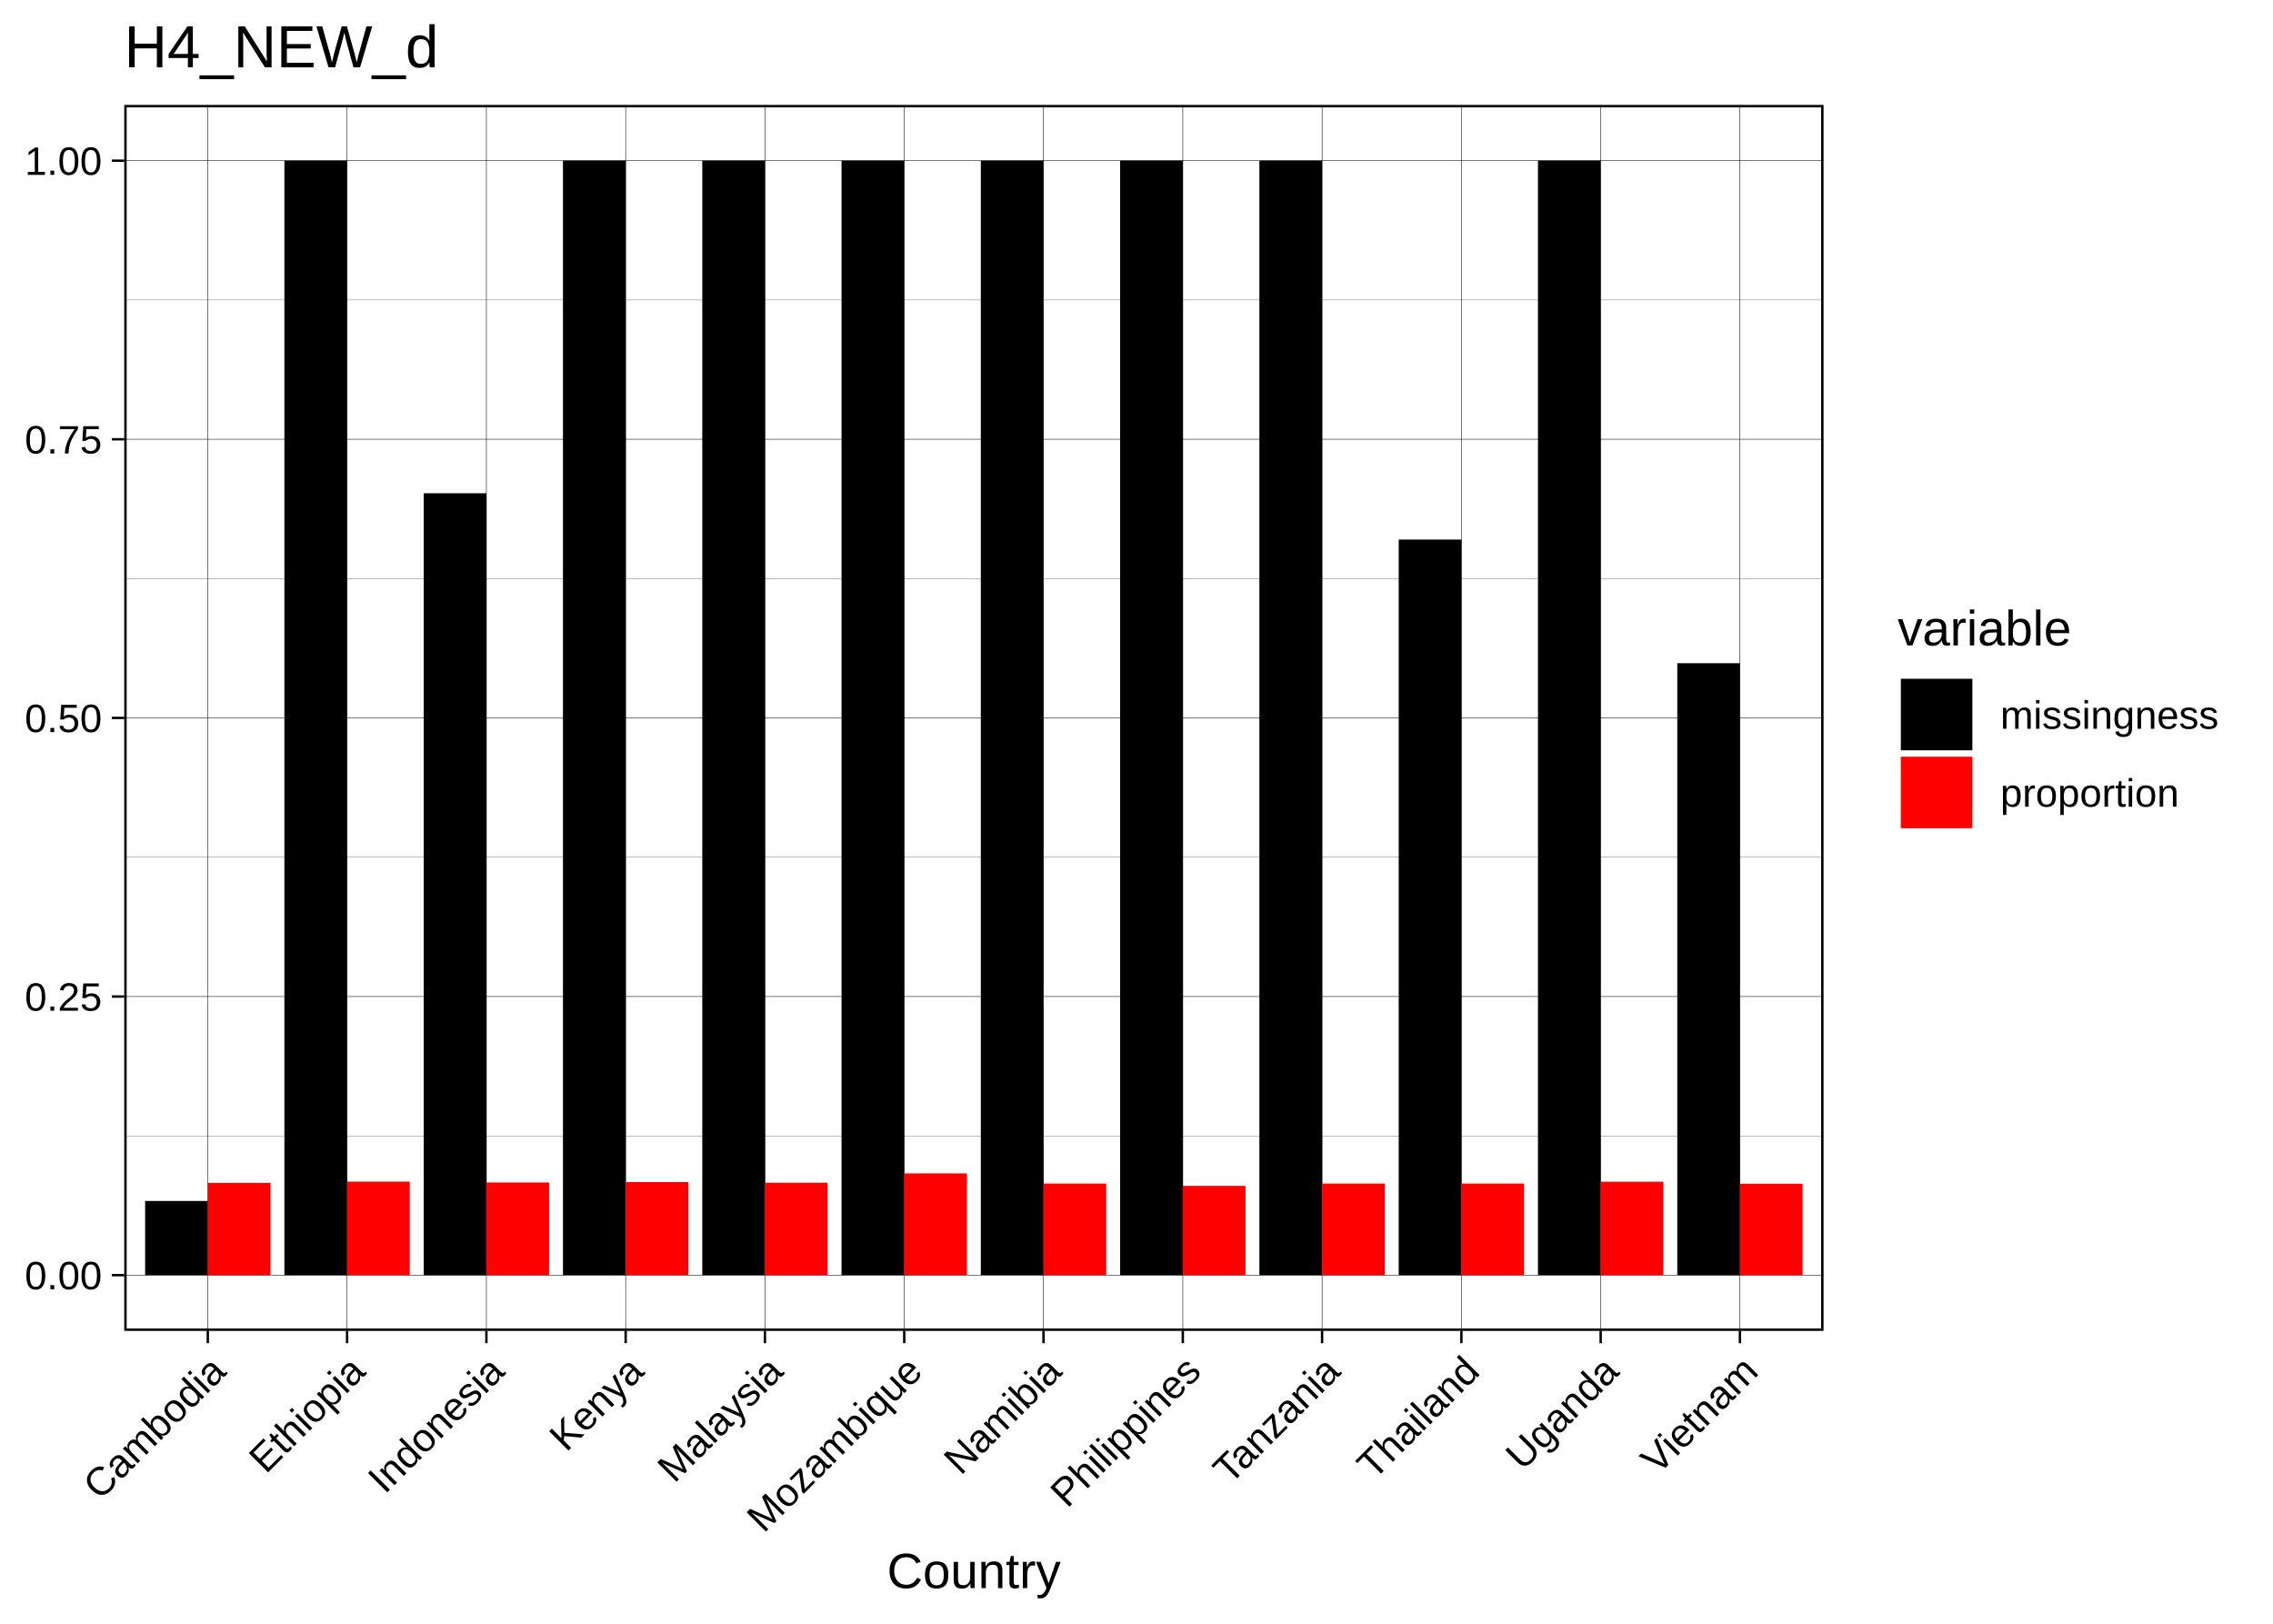
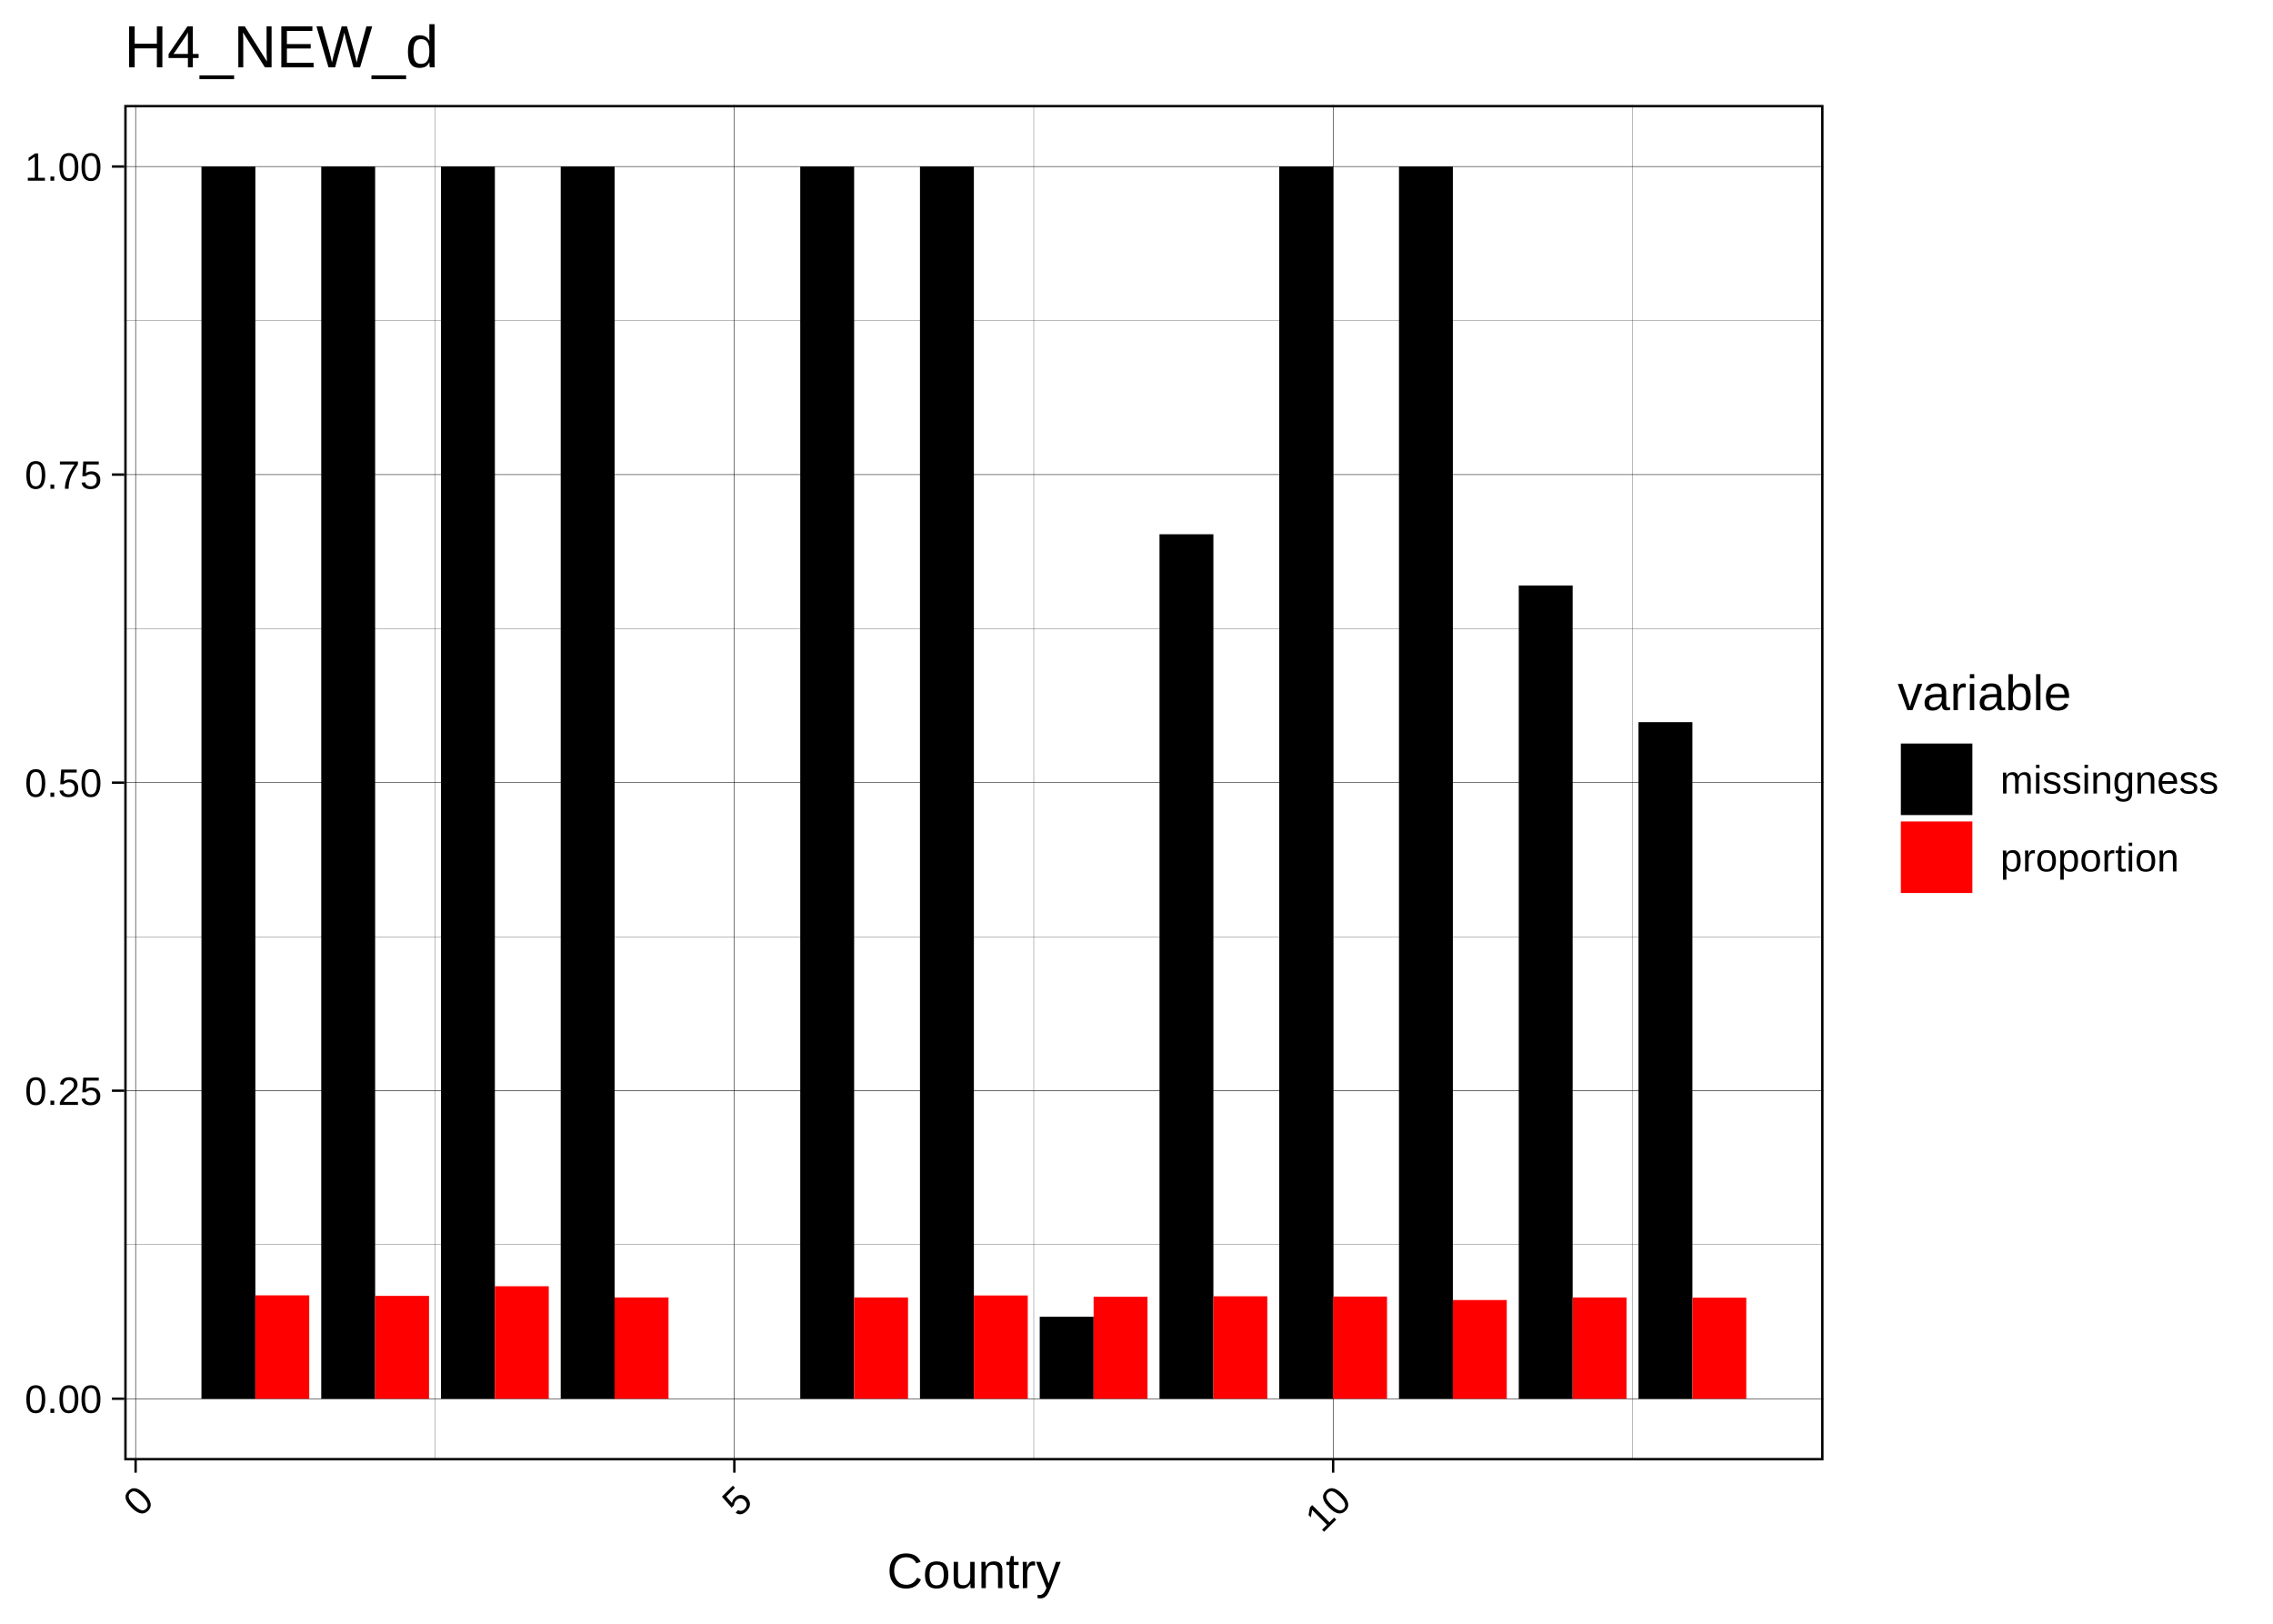
<svg xmlns="http://www.w3.org/2000/svg" class="svglite" width="504.00pt" height="360.00pt" viewBox="0 0 504.00 360.00">
  <defs>
    <style type="text/css">
    .svglite line, .svglite polyline, .svglite polygon, .svglite path, .svglite rect, .svglite circle {
      fill: none;
      stroke: #000000;
      stroke-linecap: round;
      stroke-linejoin: round;
      stroke-miterlimit: 10.00;
    }
    .svglite text {
      white-space: pre;
    }
  </style>
  </defs>
  <rect width="100%" height="100%" style="stroke: none; fill: #FFFFFF;" />
  <defs>
    <clipPath id="cpMC4wMHw1MDQuMDB8MC4wMHwzNjAuMDA=">
      <rect x="0.00" y="0.00" width="504.00" height="360.00" />
    </clipPath>
  </defs>
  <g clip-path="url(#cpMC4wMHw1MDQuMDB8MC4wMHwzNjAuMDA=)">
    <rect x="0" y="0.00" width="504.00" height="360.00" style="stroke-width: 1.07; stroke: #FFFFFF; fill: #FFFFFF;" />
  </g>
  <defs>
-     <clipPath id="cpMjcuNTV8NDA0LjMzfDIzLjI3fDI5NS4wNw==">
-       <rect x="27.55" y="23.27" width="376.79" height="271.80" />
+     <clipPath id="cpMjcuNTV8NDA0LjMzfDIzLjI3fDMyMy43Nw==">
+       <rect x="27.55" y="23.27" width="376.79" height="300.51" />
    </clipPath>
  </defs>
-   <g clip-path="url(#cpMjcuNTV8NDA0LjMzfDIzLjI3fDI5NS4wNw==)">
-     <rect x="27.55" y="23.27" width="376.79" height="271.80" style="stroke-width: 1.07; stroke: none; fill: #FFFFFF;" />
-     <polyline points="27.55,251.83 404.33,251.83 " style="stroke-width: 0.053; stroke-linecap: butt;" />
-     <polyline points="27.55,190.05 404.33,190.05 " style="stroke-width: 0.053; stroke-linecap: butt;" />
-     <polyline points="27.55,128.28 404.33,128.28 " style="stroke-width: 0.053; stroke-linecap: butt;" />
-     <polyline points="27.55,66.51 404.33,66.51 " style="stroke-width: 0.053; stroke-linecap: butt;" />
-     <polyline points="27.55,282.71 404.33,282.71 " style="stroke-width: 0.11; stroke-linecap: butt;" />
-     <polyline points="27.55,220.94 404.33,220.94 " style="stroke-width: 0.11; stroke-linecap: butt;" />
-     <polyline points="27.55,159.17 404.33,159.17 " style="stroke-width: 0.11; stroke-linecap: butt;" />
-     <polyline points="27.55,97.39 404.33,97.39 " style="stroke-width: 0.11; stroke-linecap: butt;" />
-     <polyline points="27.55,35.62 404.33,35.62 " style="stroke-width: 0.11; stroke-linecap: butt;" />
-     <polyline points="46.08,295.07 46.08,23.27 " style="stroke-width: 0.11; stroke-linecap: butt;" />
-     <polyline points="76.96,295.07 76.96,23.27 " style="stroke-width: 0.11; stroke-linecap: butt;" />
-     <polyline points="107.85,295.07 107.85,23.27 " style="stroke-width: 0.11; stroke-linecap: butt;" />
-     <polyline points="138.73,295.07 138.73,23.27 " style="stroke-width: 0.11; stroke-linecap: butt;" />
-     <polyline points="169.61,295.07 169.61,23.27 " style="stroke-width: 0.11; stroke-linecap: butt;" />
-     <polyline points="200.50,295.07 200.50,23.27 " style="stroke-width: 0.11; stroke-linecap: butt;" />
-     <polyline points="231.38,295.07 231.38,23.27 " style="stroke-width: 0.11; stroke-linecap: butt;" />
-     <polyline points="262.27,295.07 262.27,23.27 " style="stroke-width: 0.11; stroke-linecap: butt;" />
-     <polyline points="293.15,295.07 293.15,23.27 " style="stroke-width: 0.11; stroke-linecap: butt;" />
-     <polyline points="324.04,295.07 324.04,23.27 " style="stroke-width: 0.11; stroke-linecap: butt;" />
-     <polyline points="354.92,295.07 354.92,23.27 " style="stroke-width: 0.11; stroke-linecap: butt;" />
-     <polyline points="385.80,295.07 385.80,23.27 " style="stroke-width: 0.11; stroke-linecap: butt;" />
-     <rect x="63.06" y="35.62" width="13.90" height="247.09" style="stroke-width: 1.07; stroke: none; stroke-linecap: butt; stroke-linejoin: miter; fill: #000000;" />
-     <rect x="124.83" y="35.62" width="13.90" height="247.09" style="stroke-width: 1.07; stroke: none; stroke-linecap: butt; stroke-linejoin: miter; fill: #000000;" />
-     <rect x="186.60" y="35.62" width="13.90" height="247.09" style="stroke-width: 1.07; stroke: none; stroke-linecap: butt; stroke-linejoin: miter; fill: #000000;" />
-     <rect x="217.48" y="35.62" width="13.90" height="247.09" style="stroke-width: 1.07; stroke: none; stroke-linecap: butt; stroke-linejoin: miter; fill: #000000;" />
-     <rect x="279.25" y="35.62" width="13.90" height="247.09" style="stroke-width: 1.07; stroke: none; stroke-linecap: butt; stroke-linejoin: miter; fill: #000000;" />
-     <rect x="341.02" y="35.62" width="13.90" height="247.09" style="stroke-width: 1.07; stroke: none; stroke-linecap: butt; stroke-linejoin: miter; fill: #000000;" />
-     <rect x="32.18" y="266.27" width="13.90" height="16.44" style="stroke-width: 1.07; stroke: none; stroke-linecap: butt; stroke-linejoin: miter; fill: #000000;" />
-     <rect x="93.95" y="109.36" width="13.90" height="173.36" style="stroke-width: 1.07; stroke: none; stroke-linecap: butt; stroke-linejoin: miter; fill: #000000;" />
-     <rect x="155.72" y="35.62" width="13.90" height="247.09" style="stroke-width: 1.07; stroke: none; stroke-linecap: butt; stroke-linejoin: miter; fill: #000000;" />
-     <rect x="248.37" y="35.62" width="13.90" height="247.09" style="stroke-width: 1.07; stroke: none; stroke-linecap: butt; stroke-linejoin: miter; fill: #000000;" />
-     <rect x="310.14" y="119.63" width="13.90" height="163.08" style="stroke-width: 1.07; stroke: none; stroke-linecap: butt; stroke-linejoin: miter; fill: #000000;" />
-     <rect x="371.91" y="147.04" width="13.90" height="135.68" style="stroke-width: 1.07; stroke: none; stroke-linecap: butt; stroke-linejoin: miter; fill: #000000;" />
-     <rect x="76.96" y="261.98" width="13.90" height="20.73" style="stroke-width: 1.07; stroke: none; stroke-linecap: butt; stroke-linejoin: miter; fill: #FF0000;" />
-     <rect x="138.73" y="262.08" width="13.90" height="20.63" style="stroke-width: 1.07; stroke: none; stroke-linecap: butt; stroke-linejoin: miter; fill: #FF0000;" />
-     <rect x="200.50" y="260.16" width="13.90" height="22.56" style="stroke-width: 1.07; stroke: none; stroke-linecap: butt; stroke-linejoin: miter; fill: #FF0000;" />
-     <rect x="231.38" y="262.41" width="13.90" height="20.31" style="stroke-width: 1.07; stroke: none; stroke-linecap: butt; stroke-linejoin: miter; fill: #FF0000;" />
-     <rect x="293.15" y="262.41" width="13.90" height="20.31" style="stroke-width: 1.07; stroke: none; stroke-linecap: butt; stroke-linejoin: miter; fill: #FF0000;" />
-     <rect x="354.92" y="262.00" width="13.90" height="20.71" style="stroke-width: 1.07; stroke: none; stroke-linecap: butt; stroke-linejoin: miter; fill: #FF0000;" />
-     <rect x="46.08" y="262.27" width="13.90" height="20.45" style="stroke-width: 1.07; stroke: none; stroke-linecap: butt; stroke-linejoin: miter; fill: #FF0000;" />
-     <rect x="107.85" y="262.17" width="13.90" height="20.55" style="stroke-width: 1.07; stroke: none; stroke-linecap: butt; stroke-linejoin: miter; fill: #FF0000;" />
-     <rect x="169.61" y="262.23" width="13.90" height="20.49" style="stroke-width: 1.07; stroke: none; stroke-linecap: butt; stroke-linejoin: miter; fill: #FF0000;" />
-     <rect x="262.27" y="262.92" width="13.90" height="19.80" style="stroke-width: 1.07; stroke: none; stroke-linecap: butt; stroke-linejoin: miter; fill: #FF0000;" />
-     <rect x="324.04" y="262.41" width="13.90" height="20.31" style="stroke-width: 1.07; stroke: none; stroke-linecap: butt; stroke-linejoin: miter; fill: #FF0000;" />
-     <rect x="385.80" y="262.45" width="13.90" height="20.26" style="stroke-width: 1.07; stroke: none; stroke-linecap: butt; stroke-linejoin: miter; fill: #FF0000;" />
-     <rect x="27.55" y="23.27" width="376.79" height="271.80" style="stroke-width: 1.07;" />
+   <g clip-path="url(#cpMjcuNTV8NDA0LjMzfDIzLjI3fDMyMy43Nw==)">
+     <rect x="27.55" y="23.27" width="376.79" height="300.51" style="stroke-width: 1.07; stroke: none; fill: #FFFFFF;" />
+     <polyline points="27.55,275.97 404.33,275.97 " style="stroke-width: 0.053; stroke-linecap: butt;" />
+     <polyline points="27.55,207.67 404.33,207.67 " style="stroke-width: 0.053; stroke-linecap: butt;" />
+     <polyline points="27.55,139.37 404.33,139.37 " style="stroke-width: 0.053; stroke-linecap: butt;" />
+     <polyline points="27.55,71.07 404.33,71.07 " style="stroke-width: 0.053; stroke-linecap: butt;" />
+     <polyline points="96.45,323.77 96.45,23.27 " style="stroke-width: 0.053; stroke-linecap: butt;" />
+     <polyline points="229.22,323.77 229.22,23.27 " style="stroke-width: 0.053; stroke-linecap: butt;" />
+     <polyline points="361.98,323.77 361.98,23.27 " style="stroke-width: 0.053; stroke-linecap: butt;" />
+     <polyline points="27.55,310.11 404.33,310.11 " style="stroke-width: 0.11; stroke-linecap: butt;" />
+     <polyline points="27.55,241.82 404.33,241.82 " style="stroke-width: 0.11; stroke-linecap: butt;" />
+     <polyline points="27.55,173.52 404.33,173.52 " style="stroke-width: 0.11; stroke-linecap: butt;" />
+     <polyline points="27.55,105.22 404.33,105.22 " style="stroke-width: 0.11; stroke-linecap: butt;" />
+     <polyline points="27.55,36.92 404.33,36.92 " style="stroke-width: 0.11; stroke-linecap: butt;" />
+     <polyline points="30.07,323.77 30.07,23.27 " style="stroke-width: 0.11; stroke-linecap: butt;" />
+     <polyline points="162.83,323.77 162.83,23.27 " style="stroke-width: 0.11; stroke-linecap: butt;" />
+     <polyline points="295.60,323.77 295.60,23.27 " style="stroke-width: 0.11; stroke-linecap: butt;" />
+     <rect x="44.67" y="36.92" width="11.95" height="273.19" style="stroke-width: 1.07; stroke: none; stroke-linecap: butt; stroke-linejoin: miter; fill: #000000;" />
+     <rect x="71.23" y="36.92" width="11.95" height="273.19" style="stroke-width: 1.07; stroke: none; stroke-linecap: butt; stroke-linejoin: miter; fill: #000000;" />
+     <rect x="97.78" y="36.92" width="11.95" height="273.19" style="stroke-width: 1.07; stroke: none; stroke-linecap: butt; stroke-linejoin: miter; fill: #000000;" />
+     <rect x="124.33" y="36.92" width="11.95" height="273.19" style="stroke-width: 1.07; stroke: none; stroke-linecap: butt; stroke-linejoin: miter; fill: #000000;" />
+     <rect x="177.44" y="36.92" width="11.95" height="273.19" style="stroke-width: 1.07; stroke: none; stroke-linecap: butt; stroke-linejoin: miter; fill: #000000;" />
+     <rect x="203.99" y="36.92" width="11.95" height="273.19" style="stroke-width: 1.07; stroke: none; stroke-linecap: butt; stroke-linejoin: miter; fill: #000000;" />
+     <rect x="230.54" y="291.94" width="11.95" height="18.18" style="stroke-width: 1.07; stroke: none; stroke-linecap: butt; stroke-linejoin: miter; fill: #000000;" />
+     <rect x="257.10" y="118.45" width="11.95" height="191.66" style="stroke-width: 1.07; stroke: none; stroke-linecap: butt; stroke-linejoin: miter; fill: #000000;" />
+     <rect x="283.65" y="36.92" width="11.95" height="273.19" style="stroke-width: 1.07; stroke: none; stroke-linecap: butt; stroke-linejoin: miter; fill: #000000;" />
+     <rect x="310.20" y="36.92" width="11.95" height="273.19" style="stroke-width: 1.07; stroke: none; stroke-linecap: butt; stroke-linejoin: miter; fill: #000000;" />
+     <rect x="336.76" y="129.81" width="11.95" height="180.31" style="stroke-width: 1.07; stroke: none; stroke-linecap: butt; stroke-linejoin: miter; fill: #000000;" />
+     <rect x="363.31" y="160.11" width="11.95" height="150.01" style="stroke-width: 1.07; stroke: none; stroke-linecap: butt; stroke-linejoin: miter; fill: #000000;" />
+     <rect x="56.62" y="287.19" width="11.95" height="22.92" style="stroke-width: 1.07; stroke: none; stroke-linecap: butt; stroke-linejoin: miter; fill: #FF0000;" />
+     <rect x="83.18" y="287.31" width="11.95" height="22.81" style="stroke-width: 1.07; stroke: none; stroke-linecap: butt; stroke-linejoin: miter; fill: #FF0000;" />
+     <rect x="109.73" y="285.17" width="11.95" height="24.94" style="stroke-width: 1.07; stroke: none; stroke-linecap: butt; stroke-linejoin: miter; fill: #FF0000;" />
+     <rect x="136.28" y="287.66" width="11.95" height="22.45" style="stroke-width: 1.07; stroke: none; stroke-linecap: butt; stroke-linejoin: miter; fill: #FF0000;" />
+     <rect x="189.39" y="287.66" width="11.95" height="22.45" style="stroke-width: 1.07; stroke: none; stroke-linecap: butt; stroke-linejoin: miter; fill: #FF0000;" />
+     <rect x="215.94" y="287.22" width="11.95" height="22.90" style="stroke-width: 1.07; stroke: none; stroke-linecap: butt; stroke-linejoin: miter; fill: #FF0000;" />
+     <rect x="242.49" y="287.51" width="11.95" height="22.61" style="stroke-width: 1.07; stroke: none; stroke-linecap: butt; stroke-linejoin: miter; fill: #FF0000;" />
+     <rect x="269.05" y="287.40" width="11.95" height="22.72" style="stroke-width: 1.07; stroke: none; stroke-linecap: butt; stroke-linejoin: miter; fill: #FF0000;" />
+     <rect x="295.60" y="287.46" width="11.95" height="22.65" style="stroke-width: 1.07; stroke: none; stroke-linecap: butt; stroke-linejoin: miter; fill: #FF0000;" />
+     <rect x="322.15" y="288.23" width="11.95" height="21.89" style="stroke-width: 1.07; stroke: none; stroke-linecap: butt; stroke-linejoin: miter; fill: #FF0000;" />
+     <rect x="348.71" y="287.66" width="11.95" height="22.45" style="stroke-width: 1.07; stroke: none; stroke-linecap: butt; stroke-linejoin: miter; fill: #FF0000;" />
+     <rect x="375.26" y="287.71" width="11.95" height="22.40" style="stroke-width: 1.07; stroke: none; stroke-linecap: butt; stroke-linejoin: miter; fill: #FF0000;" />
+     <rect x="27.55" y="23.27" width="376.79" height="300.51" style="stroke-width: 1.07;" />
  </g>
  <g clip-path="url(#cpMC4wMHw1MDQuMDB8MC4wMHwzNjAuMDA=)">
-     <text x="22.62" y="285.86" text-anchor="end" style="font-size: 8.80px; font-family: &quot;Arial&quot;;" textLength="17.14px" lengthAdjust="spacingAndGlyphs">0.00</text>
-     <text x="22.62" y="224.09" text-anchor="end" style="font-size: 8.80px; font-family: &quot;Arial&quot;;" textLength="17.14px" lengthAdjust="spacingAndGlyphs">0.25</text>
-     <text x="22.62" y="162.32" text-anchor="end" style="font-size: 8.80px; font-family: &quot;Arial&quot;;" textLength="17.14px" lengthAdjust="spacingAndGlyphs">0.50</text>
-     <text x="22.62" y="100.54" text-anchor="end" style="font-size: 8.80px; font-family: &quot;Arial&quot;;" textLength="17.14px" lengthAdjust="spacingAndGlyphs">0.75</text>
-     <text x="22.62" y="38.77" text-anchor="end" style="font-size: 8.80px; font-family: &quot;Arial&quot;;" textLength="17.14px" lengthAdjust="spacingAndGlyphs">1.00</text>
-     <polyline points="24.81,282.71 27.55,282.71 " style="stroke-width: 0.53; stroke-linecap: butt;" />
-     <polyline points="24.81,220.94 27.55,220.94 " style="stroke-width: 0.53; stroke-linecap: butt;" />
-     <polyline points="24.81,159.17 27.55,159.17 " style="stroke-width: 0.53; stroke-linecap: butt;" />
-     <polyline points="24.81,97.39 27.55,97.39 " style="stroke-width: 0.53; stroke-linecap: butt;" />
-     <polyline points="24.81,35.62 27.55,35.62 " style="stroke-width: 0.53; stroke-linecap: butt;" />
-     <polyline points="46.08,297.81 46.08,295.07 " style="stroke-width: 0.53; stroke-linecap: butt;" />
-     <polyline points="76.96,297.81 76.96,295.07 " style="stroke-width: 0.53; stroke-linecap: butt;" />
-     <polyline points="107.85,297.81 107.85,295.07 " style="stroke-width: 0.53; stroke-linecap: butt;" />
-     <polyline points="138.73,297.81 138.73,295.07 " style="stroke-width: 0.53; stroke-linecap: butt;" />
-     <polyline points="169.61,297.81 169.61,295.07 " style="stroke-width: 0.53; stroke-linecap: butt;" />
-     <polyline points="200.50,297.81 200.50,295.07 " style="stroke-width: 0.53; stroke-linecap: butt;" />
-     <polyline points="231.38,297.81 231.38,295.07 " style="stroke-width: 0.53; stroke-linecap: butt;" />
-     <polyline points="262.27,297.81 262.27,295.07 " style="stroke-width: 0.53; stroke-linecap: butt;" />
-     <polyline points="293.15,297.81 293.15,295.07 " style="stroke-width: 0.53; stroke-linecap: butt;" />
-     <polyline points="324.04,297.81 324.04,295.07 " style="stroke-width: 0.53; stroke-linecap: butt;" />
-     <polyline points="354.92,297.81 354.92,295.07 " style="stroke-width: 0.53; stroke-linecap: butt;" />
-     <polyline points="385.80,297.81 385.80,295.07 " style="stroke-width: 0.53; stroke-linecap: butt;" />
-     <text transform="translate(50.53,304.46) rotate(-45)" text-anchor="end" style="font-size: 8.80px; font-family: &quot;Arial&quot;;" textLength="40.11px" lengthAdjust="spacingAndGlyphs">Cambodia</text>
-     <text transform="translate(81.42,304.46) rotate(-45)" text-anchor="end" style="font-size: 8.80px; font-family: &quot;Arial&quot;;" textLength="31.80px" lengthAdjust="spacingAndGlyphs">Ethiopia</text>
-     <text transform="translate(112.30,304.46) rotate(-45)" text-anchor="end" style="font-size: 8.80px; font-family: &quot;Arial&quot;;" textLength="38.17px" lengthAdjust="spacingAndGlyphs">Indonesia</text>
-     <text transform="translate(143.18,304.46) rotate(-45)" text-anchor="end" style="font-size: 8.80px; font-family: &quot;Arial&quot;;" textLength="24.96px" lengthAdjust="spacingAndGlyphs">Kenya</text>
-     <text transform="translate(174.07,304.46) rotate(-45)" text-anchor="end" style="font-size: 8.80px; font-family: &quot;Arial&quot;;" textLength="34.72px" lengthAdjust="spacingAndGlyphs">Malaysia</text>
-     <text transform="translate(204.95,304.46) rotate(-45)" text-anchor="end" style="font-size: 8.80px; font-family: &quot;Arial&quot;;" textLength="50.39px" lengthAdjust="spacingAndGlyphs">Mozambique</text>
-     <text transform="translate(235.84,304.46) rotate(-45)" text-anchor="end" style="font-size: 8.80px; font-family: &quot;Arial&quot;;" textLength="32.27px" lengthAdjust="spacingAndGlyphs">Namibia</text>
-     <text transform="translate(266.72,304.46) rotate(-45)" text-anchor="end" style="font-size: 8.80px; font-family: &quot;Arial&quot;;" textLength="42.55px" lengthAdjust="spacingAndGlyphs">Philippines</text>
-     <text transform="translate(297.61,304.46) rotate(-45)" text-anchor="end" style="font-size: 8.80px; font-family: &quot;Arial&quot;;" textLength="35.23px" lengthAdjust="spacingAndGlyphs">Tanzania</text>
-     <text transform="translate(328.49,304.46) rotate(-45)" text-anchor="end" style="font-size: 8.80px; font-family: &quot;Arial&quot;;" textLength="33.75px" lengthAdjust="spacingAndGlyphs">Thailand</text>
-     <text transform="translate(359.37,304.46) rotate(-45)" text-anchor="end" style="font-size: 8.80px; font-family: &quot;Arial&quot;;" textLength="30.83px" lengthAdjust="spacingAndGlyphs">Uganda</text>
-     <text transform="translate(390.26,304.46) rotate(-45)" text-anchor="end" style="font-size: 8.80px; font-family: &quot;Arial&quot;;" textLength="32.13px" lengthAdjust="spacingAndGlyphs">Vietnam</text>
+     <text x="22.62" y="313.26" text-anchor="end" style="font-size: 8.80px; font-family: &quot;Arial&quot;;" textLength="17.14px" lengthAdjust="spacingAndGlyphs">0.00</text>
+     <text x="22.62" y="244.97" text-anchor="end" style="font-size: 8.80px; font-family: &quot;Arial&quot;;" textLength="17.14px" lengthAdjust="spacingAndGlyphs">0.25</text>
+     <text x="22.62" y="176.67" text-anchor="end" style="font-size: 8.80px; font-family: &quot;Arial&quot;;" textLength="17.14px" lengthAdjust="spacingAndGlyphs">0.50</text>
+     <text x="22.62" y="108.37" text-anchor="end" style="font-size: 8.80px; font-family: &quot;Arial&quot;;" textLength="17.14px" lengthAdjust="spacingAndGlyphs">0.75</text>
+     <text x="22.62" y="40.07" text-anchor="end" style="font-size: 8.80px; font-family: &quot;Arial&quot;;" textLength="17.14px" lengthAdjust="spacingAndGlyphs">1.00</text>
+     <polyline points="24.81,310.11 27.55,310.11 " style="stroke-width: 0.53; stroke-linecap: butt;" />
+     <polyline points="24.81,241.82 27.55,241.82 " style="stroke-width: 0.53; stroke-linecap: butt;" />
+     <polyline points="24.81,173.52 27.55,173.52 " style="stroke-width: 0.53; stroke-linecap: butt;" />
+     <polyline points="24.81,105.22 27.55,105.22 " style="stroke-width: 0.53; stroke-linecap: butt;" />
+     <polyline points="24.81,36.92 27.55,36.92 " style="stroke-width: 0.53; stroke-linecap: butt;" />
+     <polyline points="30.07,326.51 30.07,323.77 " style="stroke-width: 0.53; stroke-linecap: butt;" />
+     <polyline points="162.83,326.51 162.83,323.77 " style="stroke-width: 0.53; stroke-linecap: butt;" />
+     <polyline points="295.60,326.51 295.60,323.77 " style="stroke-width: 0.53; stroke-linecap: butt;" />
+     <text transform="translate(34.52,333.16) rotate(-45)" text-anchor="end" style="font-size: 8.80px; font-family: &quot;Arial&quot;;" textLength="4.90px" lengthAdjust="spacingAndGlyphs">0</text>
+     <text transform="translate(167.29,333.16) rotate(-45)" text-anchor="end" style="font-size: 8.80px; font-family: &quot;Arial&quot;;" textLength="4.90px" lengthAdjust="spacingAndGlyphs">5</text>
+     <text transform="translate(300.05,333.16) rotate(-45)" text-anchor="end" style="font-size: 8.80px; font-family: &quot;Arial&quot;;" textLength="9.79px" lengthAdjust="spacingAndGlyphs">10</text>
    <text x="215.94" y="352.10" text-anchor="middle" style="font-size: 11.00px; font-family: &quot;Arial&quot;;" textLength="38.53px" lengthAdjust="spacingAndGlyphs">Country</text>
-     <rect x="415.29" y="128.51" width="83.23" height="61.32" style="stroke-width: 1.07; stroke: none; fill: #FFFFFF;" />
-     <text x="420.77" y="143.09" style="font-size: 11.00px; font-family: &quot;Arial&quot;;" textLength="38.53px" lengthAdjust="spacingAndGlyphs">variable</text>
-     <rect x="420.77" y="149.79" width="17.28" height="17.28" style="stroke-width: 1.07; stroke: none; fill: #FFFFFF;" />
-     <rect x="421.48" y="150.49" width="15.86" height="15.86" style="stroke-width: 1.07; stroke: none; stroke-linecap: butt; stroke-linejoin: miter; fill: #000000;" />
-     <rect x="420.77" y="167.07" width="17.28" height="17.28" style="stroke-width: 1.07; stroke: none; fill: #FFFFFF;" />
-     <rect x="421.48" y="167.77" width="15.86" height="15.86" style="stroke-width: 1.07; stroke: none; stroke-linecap: butt; stroke-linejoin: miter; fill: #FF0000;" />
-     <text x="443.53" y="161.58" style="font-size: 8.80px; font-family: &quot;Arial&quot;;" textLength="48.41px" lengthAdjust="spacingAndGlyphs">missingness</text>
-     <text x="443.53" y="178.86" style="font-size: 8.80px; font-family: &quot;Arial&quot;;" textLength="39.64px" lengthAdjust="spacingAndGlyphs">proportion</text>
+     <rect x="415.29" y="142.86" width="83.23" height="61.32" style="stroke-width: 1.07; stroke: none; fill: #FFFFFF;" />
+     <text x="420.77" y="157.44" style="font-size: 11.00px; font-family: &quot;Arial&quot;;" textLength="38.53px" lengthAdjust="spacingAndGlyphs">variable</text>
+     <rect x="420.77" y="164.14" width="17.28" height="17.28" style="stroke-width: 1.07; stroke: none; fill: #FFFFFF;" />
+     <rect x="421.48" y="164.85" width="15.86" height="15.86" style="stroke-width: 1.07; stroke: none; stroke-linecap: butt; stroke-linejoin: miter; fill: #000000;" />
+     <rect x="420.77" y="181.42" width="17.28" height="17.28" style="stroke-width: 1.07; stroke: none; fill: #FFFFFF;" />
+     <rect x="421.48" y="182.13" width="15.86" height="15.86" style="stroke-width: 1.07; stroke: none; stroke-linecap: butt; stroke-linejoin: miter; fill: #FF0000;" />
+     <text x="443.53" y="175.93" style="font-size: 8.80px; font-family: &quot;Arial&quot;;" textLength="48.41px" lengthAdjust="spacingAndGlyphs">missingness</text>
+     <text x="443.53" y="193.21" style="font-size: 8.80px; font-family: &quot;Arial&quot;;" textLength="39.64px" lengthAdjust="spacingAndGlyphs">proportion</text>
    <text x="27.55" y="14.93" style="font-size: 13.20px; font-family: &quot;Arial&quot;;" textLength="69.65px" lengthAdjust="spacingAndGlyphs">H4_NEW_d</text>
  </g>
</svg>
